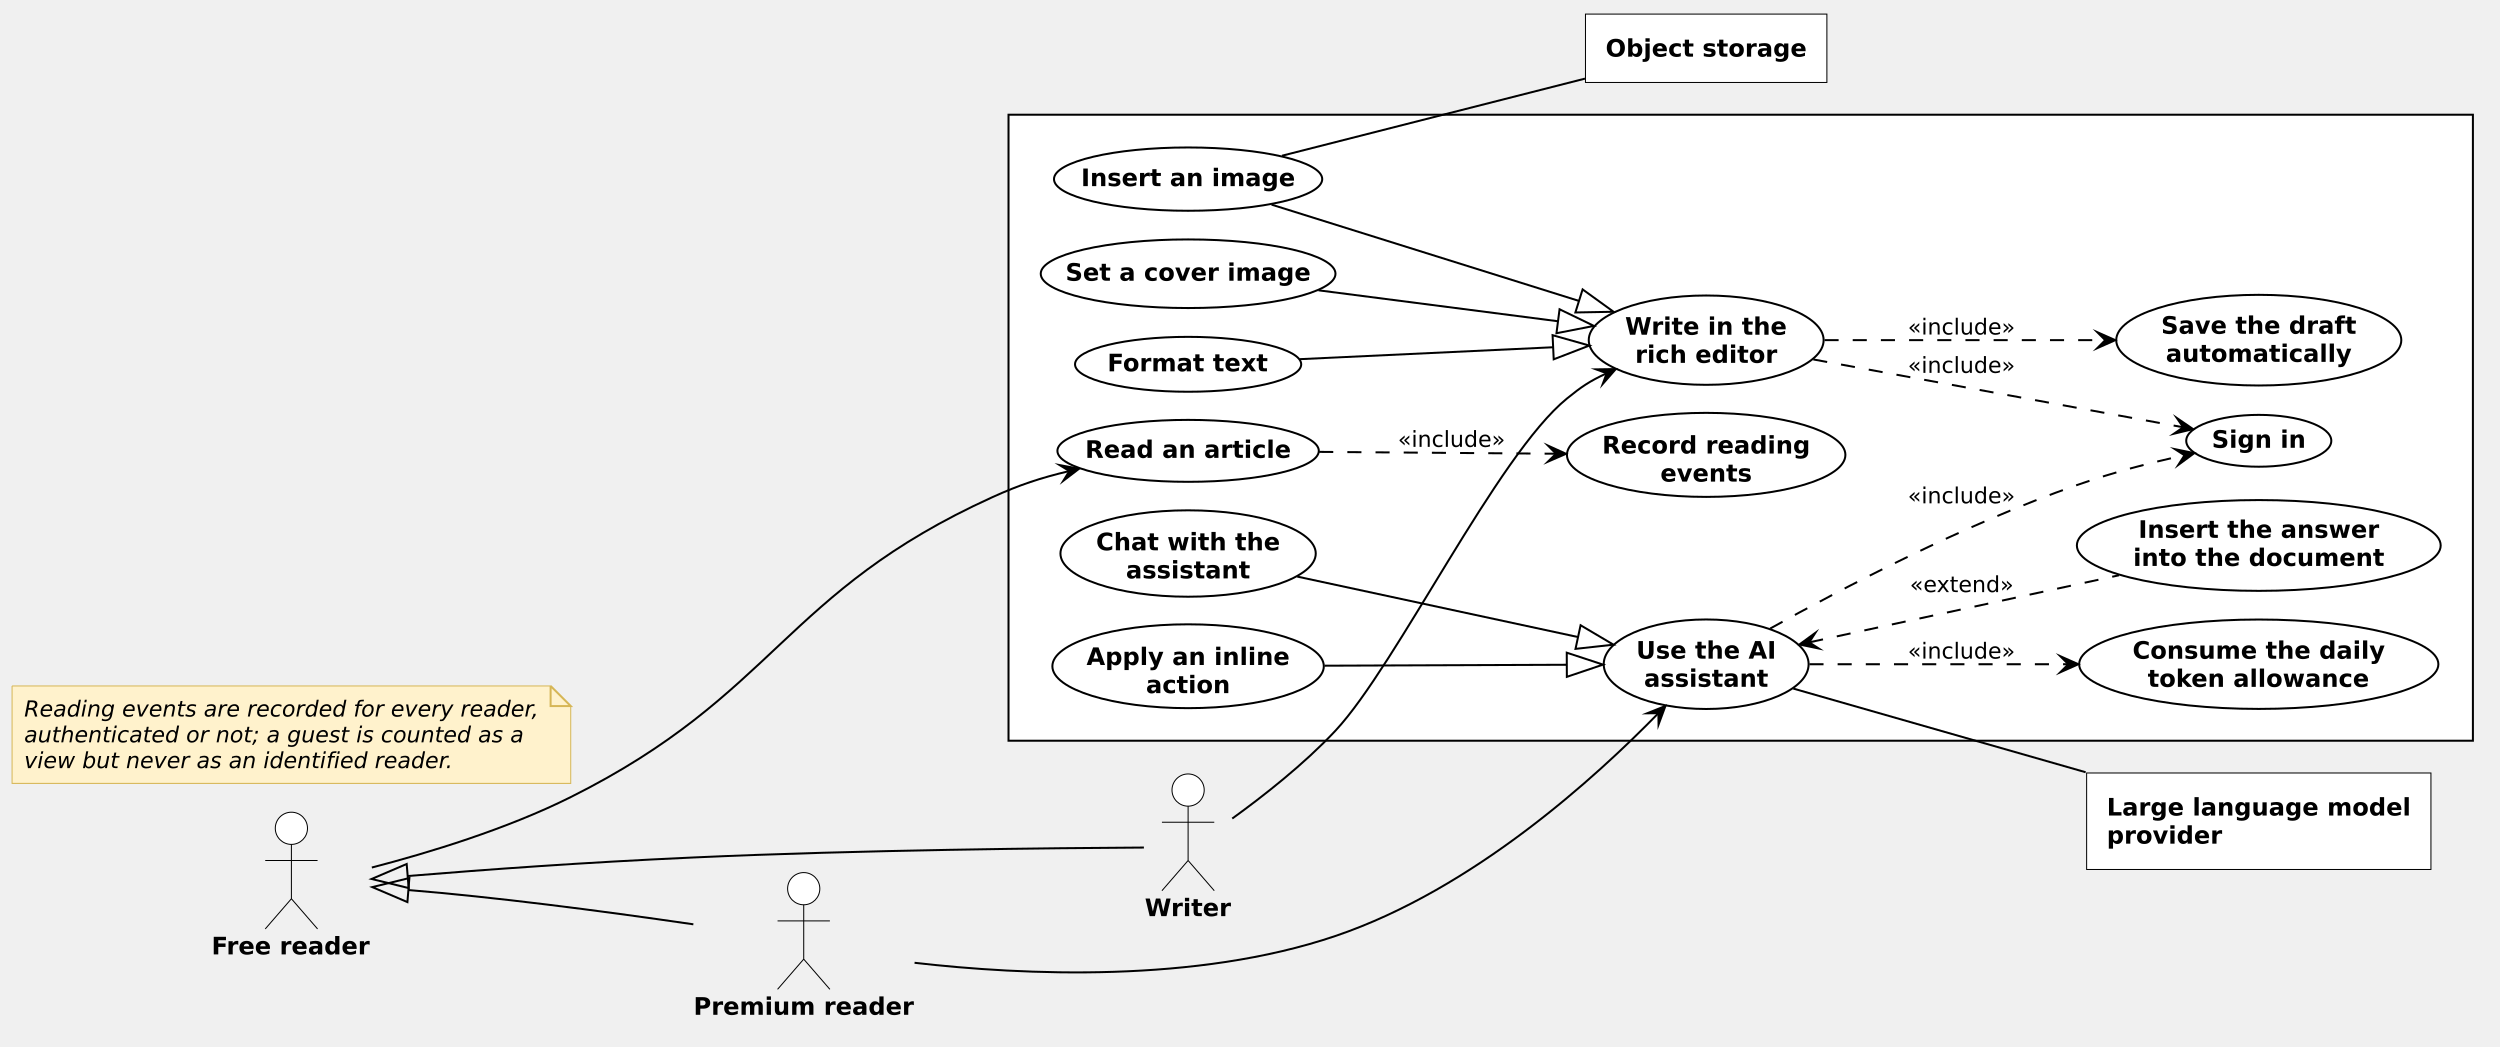
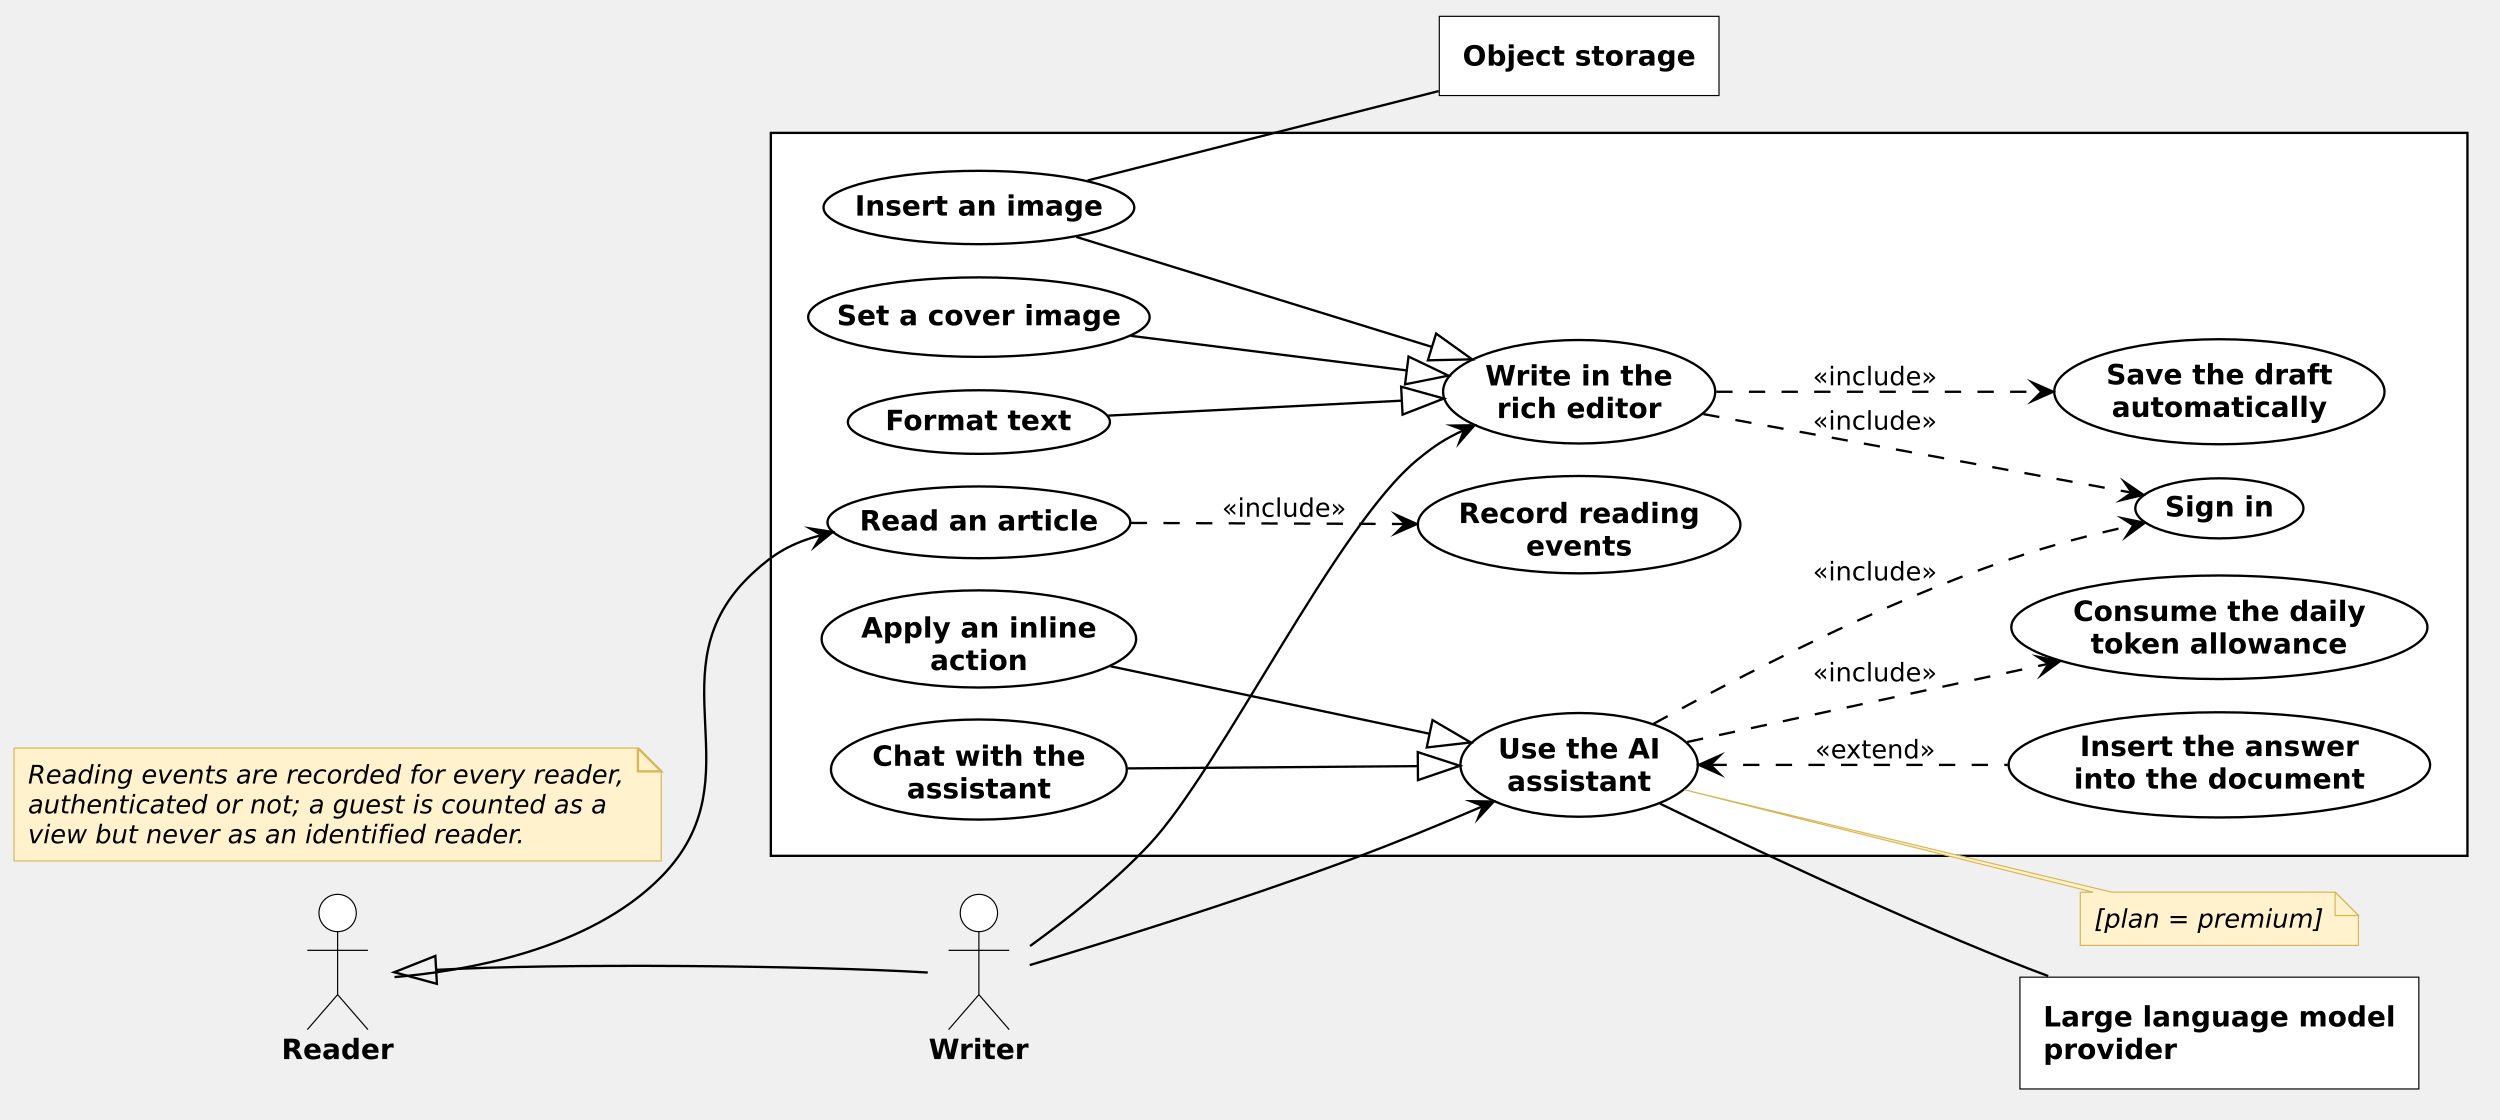
- <svg xmlns="http://www.w3.org/2000/svg" contentStyleType="text/css" data-diagram-type="DESCRIPTION" height="520px" preserveAspectRatio="none" style="width:1242px;height:520px;background:#FFFFFF;" version="1.1" viewBox="0 0 1242 520" width="1242px" zoomAndPan="magnify">
+ <svg xmlns="http://www.w3.org/2000/svg" contentStyleType="text/css" data-diagram-type="DESCRIPTION" height="480px" preserveAspectRatio="none" style="width:1072px;height:480px;background:#FFFFFF;" version="1.1" viewBox="0 0 1072 480" width="1072px" zoomAndPan="magnify">
  <defs />
  <g>
-     <g class="cluster" data-qualified-name="..6" data-source-line="14" id="ent0007">
-       <rect fill="#FFFFFF" height="311" style="stroke:#000000;stroke-width:1;" width="727.51" x="501.03" y="56.99" />
+     <g class="cluster" data-qualified-name="..4" data-source-line="12" id="ent0005">
+       <rect fill="#FFFFFF" height="310" style="stroke:#000000;stroke-width:1;" width="727.5" x="330.54" y="56.98" />
    </g>
-     <g class="entity" data-qualified-name="..6.AUTH" data-source-line="15" id="ent0008">
-       <ellipse cx="1122.158" cy="218.987" fill="#FFFFFF" rx="36.038" ry="12.877" style="stroke:#000000;stroke-width:1;" />
-       <text fill="#000000" font-family="DejaVu Sans" font-size="12" font-weight="700" lengthAdjust="spacing" textLength="46.723" x="1098.797" y="222.472">Sign in</text>
+     <g class="entity" data-qualified-name="..4.AUTH" data-source-line="13" id="ent0006">
+       <ellipse cx="951.668" cy="217.977" fill="#FFFFFF" rx="36.038" ry="12.877" style="stroke:#000000;stroke-width:1;" />
+       <text fill="#000000" font-family="DejaVu Sans" font-size="12" font-weight="700" lengthAdjust="spacing" textLength="46.723" x="928.307" y="221.462">Sign in</text>
    </g>
-     <g class="entity" data-qualified-name="..6.EDIT" data-source-line="16" id="ent0009">
-       <ellipse cx="847.635" cy="168.99" fill="#FFFFFF" rx="58.345" ry="22.19" style="stroke:#000000;stroke-width:1;" />
-       <text fill="#000000" font-family="DejaVu Sans" font-size="12" font-weight="700" lengthAdjust="spacing" textLength="80.572" x="807.349" y="166.301">Write in the</text>
-       <text fill="#000000" font-family="DejaVu Sans" font-size="12" font-weight="700" lengthAdjust="spacing" textLength="70.606" x="812.332" y="180.269">rich editor</text>
+     <g class="entity" data-qualified-name="..4.EDIT" data-source-line="14" id="ent0007">
+       <ellipse cx="677.135" cy="167.98" fill="#FFFFFF" rx="58.345" ry="22.19" style="stroke:#000000;stroke-width:1;" />
+       <text fill="#000000" font-family="DejaVu Sans" font-size="12" font-weight="700" lengthAdjust="spacing" textLength="80.572" x="636.849" y="165.291">Write in the</text>
+       <text fill="#000000" font-family="DejaVu Sans" font-size="12" font-weight="700" lengthAdjust="spacing" textLength="70.606" x="641.832" y="179.26">rich editor</text>
    </g>
-     <g class="entity" data-qualified-name="..6.EDIT1" data-source-line="17" id="ent0010">
-       <ellipse cx="590.255" cy="180.987" fill="#FFFFFF" rx="56.185" ry="13.637" style="stroke:#000000;stroke-width:1;" />
-       <text fill="#000000" font-family="DejaVu Sans" font-size="12" font-weight="700" lengthAdjust="spacing" textLength="80.227" x="550.141" y="184.471">Format text</text>
+     <g class="entity" data-qualified-name="..4.EDIT1" data-source-line="15" id="ent0008">
+       <ellipse cx="419.755" cy="180.977" fill="#FFFFFF" rx="56.185" ry="13.637" style="stroke:#000000;stroke-width:1;" />
+       <text fill="#000000" font-family="DejaVu Sans" font-size="12" font-weight="700" lengthAdjust="spacing" textLength="80.227" x="379.641" y="184.461">Format text</text>
    </g>
-     <g class="entity" data-qualified-name="..6.EDIT2" data-source-line="18" id="ent0011">
-       <ellipse cx="590.251" cy="88.986" fill="#FFFFFF" rx="66.631" ry="15.726" style="stroke:#000000;stroke-width:1;" />
-       <text fill="#000000" font-family="DejaVu Sans" font-size="12" font-weight="700" lengthAdjust="spacing" textLength="106.383" x="537.059" y="92.471">Insert an image</text>
+     <g class="entity" data-qualified-name="..4.EDIT2" data-source-line="16" id="ent0009">
+       <ellipse cx="419.751" cy="88.976" fill="#FFFFFF" rx="66.631" ry="15.726" style="stroke:#000000;stroke-width:1;" />
+       <text fill="#000000" font-family="DejaVu Sans" font-size="12" font-weight="700" lengthAdjust="spacing" textLength="106.383" x="366.559" y="92.46">Insert an image</text>
    </g>
-     <g class="entity" data-qualified-name="..6.EDIT3" data-source-line="19" id="ent0012">
-       <ellipse cx="590.254" cy="135.993" fill="#FFFFFF" rx="73.214" ry="17.043" style="stroke:#000000;stroke-width:1;" />
-       <text fill="#000000" font-family="DejaVu Sans" font-size="12" font-weight="700" lengthAdjust="spacing" textLength="121.828" x="529.34" y="139.477">Set a cover image</text>
+     <g class="entity" data-qualified-name="..4.EDIT3" data-source-line="17" id="ent0010">
+       <ellipse cx="419.754" cy="135.983" fill="#FFFFFF" rx="73.214" ry="17.043" style="stroke:#000000;stroke-width:1;" />
+       <text fill="#000000" font-family="DejaVu Sans" font-size="12" font-weight="700" lengthAdjust="spacing" textLength="121.828" x="358.84" y="139.467">Set a cover image</text>
    </g>
-     <g class="entity" data-qualified-name="..6.SAVE" data-source-line="20" id="ent0013">
-       <ellipse cx="1122.159" cy="168.993" fill="#FFFFFF" rx="70.809" ry="22.523" style="stroke:#000000;stroke-width:1;" />
-       <text fill="#000000" font-family="DejaVu Sans" font-size="12" font-weight="700" lengthAdjust="spacing" textLength="97.037" x="1073.64" y="165.823">Save the draft</text>
-       <text fill="#000000" font-family="DejaVu Sans" font-size="12" font-weight="700" lengthAdjust="spacing" textLength="92.332" x="1075.993" y="179.792">automatically</text>
+     <g class="entity" data-qualified-name="..4.SAVE" data-source-line="18" id="ent0011">
+       <ellipse cx="951.669" cy="167.982" fill="#FFFFFF" rx="70.809" ry="22.523" style="stroke:#000000;stroke-width:1;" />
+       <text fill="#000000" font-family="DejaVu Sans" font-size="12" font-weight="700" lengthAdjust="spacing" textLength="97.037" x="903.15" y="164.813">Save the draft</text>
+       <text fill="#000000" font-family="DejaVu Sans" font-size="12" font-weight="700" lengthAdjust="spacing" textLength="92.332" x="905.503" y="178.782">automatically</text>
    </g>
-     <g class="entity" data-qualified-name="..6.READ" data-source-line="21" id="ent0014">
-       <ellipse cx="590.251" cy="223.986" fill="#FFFFFF" rx="64.931" ry="15.386" style="stroke:#000000;stroke-width:1;" />
-       <text fill="#000000" font-family="DejaVu Sans" font-size="12" font-weight="700" lengthAdjust="spacing" textLength="102.293" x="539.105" y="227.471">Read an article</text>
+     <g class="entity" data-qualified-name="..4.READ" data-source-line="19" id="ent0012">
+       <ellipse cx="419.751" cy="223.976" fill="#FFFFFF" rx="64.931" ry="15.386" style="stroke:#000000;stroke-width:1;" />
+       <text fill="#000000" font-family="DejaVu Sans" font-size="12" font-weight="700" lengthAdjust="spacing" textLength="102.293" x="368.605" y="227.461">Read an article</text>
    </g>
-     <g class="entity" data-qualified-name="..6.EVENTS" data-source-line="22" id="ent0015">
-       <ellipse cx="847.626" cy="225.985" fill="#FFFFFF" rx="69.166" ry="20.875" style="stroke:#000000;stroke-width:1;" />
-       <text fill="#000000" font-family="DejaVu Sans" font-size="12" font-weight="700" lengthAdjust="spacing" textLength="103.412" x="795.92" y="225.301">Record reading</text>
-       <text fill="#000000" font-family="DejaVu Sans" font-size="12" font-weight="700" lengthAdjust="spacing" textLength="45.522" x="824.865" y="239.269">events</text>
+     <g class="entity" data-qualified-name="..4.EVENTS" data-source-line="20" id="ent0013">
+       <ellipse cx="677.126" cy="224.975" fill="#FFFFFF" rx="69.166" ry="20.875" style="stroke:#000000;stroke-width:1;" />
+       <text fill="#000000" font-family="DejaVu Sans" font-size="12" font-weight="700" lengthAdjust="spacing" textLength="103.412" x="625.42" y="224.291">Record reading</text>
+       <text fill="#000000" font-family="DejaVu Sans" font-size="12" font-weight="700" lengthAdjust="spacing" textLength="45.522" x="654.365" y="238.259">events</text>
    </g>
-     <g class="entity" data-qualified-name="..6.AI" data-source-line="23" id="ent0016">
-       <ellipse cx="847.626" cy="329.989" fill="#FFFFFF" rx="50.896" ry="22.239" style="stroke:#000000;stroke-width:1;" />
-       <text fill="#000000" font-family="DejaVu Sans" font-size="12" font-weight="700" lengthAdjust="spacing" textLength="69.551" x="812.851" y="327.228">Use the AI</text>
-       <text fill="#000000" font-family="DejaVu Sans" font-size="12" font-weight="700" lengthAdjust="spacing" textLength="61.752" x="816.75" y="341.197">assistant</text>
+     <g class="entity" data-qualified-name="..4.AI" data-source-line="21" id="ent0014">
+       <ellipse cx="677.126" cy="327.979" fill="#FFFFFF" rx="50.896" ry="22.239" style="stroke:#000000;stroke-width:1;" />
+       <text fill="#000000" font-family="DejaVu Sans" font-size="12" font-weight="700" lengthAdjust="spacing" textLength="69.551" x="642.351" y="325.218">Use the AI</text>
+       <text fill="#000000" font-family="DejaVu Sans" font-size="12" font-weight="700" lengthAdjust="spacing" textLength="61.752" x="646.25" y="339.187">assistant</text>
    </g>
-     <g class="entity" data-qualified-name="..6.AI1" data-source-line="24" id="ent0017">
-       <ellipse cx="590.249" cy="274.991" fill="#FFFFFF" rx="63.419" ry="21.461" style="stroke:#000000;stroke-width:1;" />
-       <text fill="#000000" font-family="DejaVu Sans" font-size="12" font-weight="700" lengthAdjust="spacing" textLength="91.436" x="544.531" y="273.39">Chat with the</text>
-       <text fill="#000000" font-family="DejaVu Sans" font-size="12" font-weight="700" lengthAdjust="spacing" textLength="61.752" x="559.373" y="287.359">assistant</text>
+     <g class="entity" data-qualified-name="..4.AI1" data-source-line="22" id="ent0015">
+       <ellipse cx="419.749" cy="329.981" fill="#FFFFFF" rx="63.419" ry="21.461" style="stroke:#000000;stroke-width:1;" />
+       <text fill="#000000" font-family="DejaVu Sans" font-size="12" font-weight="700" lengthAdjust="spacing" textLength="91.436" x="374.031" y="328.38">Chat with the</text>
+       <text fill="#000000" font-family="DejaVu Sans" font-size="12" font-weight="700" lengthAdjust="spacing" textLength="61.752" x="388.873" y="342.349">assistant</text>
    </g>
-     <g class="entity" data-qualified-name="..6.AI2" data-source-line="25" id="ent0018">
-       <ellipse cx="590.246" cy="330.987" fill="#FFFFFF" rx="67.426" ry="20.827" style="stroke:#000000;stroke-width:1;" />
-       <text fill="#000000" font-family="DejaVu Sans" font-size="12" font-weight="700" lengthAdjust="spacing" textLength="100.963" x="539.765" y="330.38">Apply an inline</text>
-       <text fill="#000000" font-family="DejaVu Sans" font-size="12" font-weight="700" lengthAdjust="spacing" textLength="41.848" x="569.322" y="344.348">action</text>
+     <g class="entity" data-qualified-name="..4.AI2" data-source-line="23" id="ent0016">
+       <ellipse cx="419.746" cy="273.977" fill="#FFFFFF" rx="67.426" ry="20.827" style="stroke:#000000;stroke-width:1;" />
+       <text fill="#000000" font-family="DejaVu Sans" font-size="12" font-weight="700" lengthAdjust="spacing" textLength="100.963" x="369.265" y="273.37">Apply an inline</text>
+       <text fill="#000000" font-family="DejaVu Sans" font-size="12" font-weight="700" lengthAdjust="spacing" textLength="41.848" x="398.822" y="287.338">action</text>
    </g>
-     <g class="entity" data-qualified-name="..6.AI3" data-source-line="26" id="ent0019">
-       <ellipse cx="1122.161" cy="270.985" fill="#FFFFFF" rx="90.371" ry="22.555" style="stroke:#000000;stroke-width:1;" />
-       <text fill="#000000" font-family="DejaVu Sans" font-size="12" font-weight="700" lengthAdjust="spacing" textLength="119.643" x="1062.339" y="267.201">Insert the answer</text>
-       <text fill="#000000" font-family="DejaVu Sans" font-size="12" font-weight="700" lengthAdjust="spacing" textLength="124.822" x="1059.749" y="281.17">into the document</text>
+     <g class="entity" data-qualified-name="..4.AI3" data-source-line="24" id="ent0017">
+       <ellipse cx="951.671" cy="327.975" fill="#FFFFFF" rx="90.371" ry="22.555" style="stroke:#000000;stroke-width:1;" />
+       <text fill="#000000" font-family="DejaVu Sans" font-size="12" font-weight="700" lengthAdjust="spacing" textLength="119.643" x="891.849" y="324.191">Insert the answer</text>
+       <text fill="#000000" font-family="DejaVu Sans" font-size="12" font-weight="700" lengthAdjust="spacing" textLength="124.822" x="889.26" y="338.16">into the document</text>
    </g>
-     <g class="entity" data-qualified-name="..6.QUOTA" data-source-line="27" id="ent0020">
-       <ellipse cx="1122.157" cy="329.985" fill="#FFFFFF" rx="89.227" ry="22.205" style="stroke:#000000;stroke-width:1;" />
-       <text fill="#000000" font-family="DejaVu Sans" font-size="12" font-weight="700" lengthAdjust="spacing" textLength="125.432" x="1059.441" y="327.274">Consume the daily</text>
-       <text fill="#000000" font-family="DejaVu Sans" font-size="12" font-weight="700" lengthAdjust="spacing" textLength="110.367" x="1066.973" y="341.243">token allowance</text>
+     <g class="entity" data-qualified-name="..4.QUOTA" data-source-line="25" id="ent0018">
+       <ellipse cx="951.667" cy="268.975" fill="#FFFFFF" rx="89.227" ry="22.205" style="stroke:#000000;stroke-width:1;" />
+       <text fill="#000000" font-family="DejaVu Sans" font-size="12" font-weight="700" lengthAdjust="spacing" textLength="125.432" x="888.951" y="266.264">Consume the daily</text>
+       <text fill="#000000" font-family="DejaVu Sans" font-size="12" font-weight="700" lengthAdjust="spacing" textLength="110.367" x="896.483" y="280.233">token allowance</text>
    </g>
    <g class="entity" data-qualified-name="LG" data-source-line="7" id="ent0001">
-       <ellipse cx="144.766" cy="411.5" fill="#FFFFFF" rx="8" ry="8" style="stroke:#000000;stroke-width:0.5;" />
-       <path d="M144.766,419.5 L144.766,446.5 M131.766,427.5 L157.766,427.5 M144.766,446.5 L131.766,461.5 M144.766,446.5 L157.766,461.5" fill="none" style="stroke:#000000;stroke-width:0.5;" />
-       <text fill="#000000" font-family="DejaVu Sans" font-size="12" font-weight="700" lengthAdjust="spacing" textLength="79.371" x="105.08" y="474.139">Free reader</text>
+       <ellipse cx="144.772" cy="391.5" fill="#FFFFFF" rx="8" ry="8" style="stroke:#000000;stroke-width:0.5;" />
+       <path d="M144.772,399.5 L144.772,426.5 M131.772,407.5 L157.772,407.5 M144.772,426.5 L131.772,441.5 M144.772,426.5 L157.772,441.5" fill="none" style="stroke:#000000;stroke-width:0.5;" />
+       <text fill="#000000" font-family="DejaVu Sans" font-size="12" font-weight="700" lengthAdjust="spacing" textLength="48.123" x="120.71" y="454.139">Reader</text>
    </g>
-     <g class="entity" data-qualified-name="LP" data-source-line="8" id="ent0002">
-       <ellipse cx="399.287" cy="441.5" fill="#FFFFFF" rx="8" ry="8" style="stroke:#000000;stroke-width:0.5;" />
-       <path d="M399.287,449.5 L399.287,476.5 M386.287,457.5 L412.287,457.5 M399.287,476.5 L386.287,491.5 M399.287,476.5 L412.287,491.5" fill="none" style="stroke:#000000;stroke-width:0.5;" />
-       <text fill="#000000" font-family="DejaVu Sans" font-size="12" font-weight="700" lengthAdjust="spacing" textLength="109.494" x="344.54" y="504.139">Premium reader</text>
+     <g class="entity" data-qualified-name="R" data-source-line="8" id="ent0002">
+       <ellipse cx="419.75" cy="391.5" fill="#FFFFFF" rx="8" ry="8" style="stroke:#000000;stroke-width:0.5;" />
+       <path d="M419.75,399.5 L419.75,426.5 M406.75,407.5 L432.75,407.5 M419.75,426.5 L406.75,441.5 M419.75,426.5 L432.75,441.5" fill="none" style="stroke:#000000;stroke-width:0.5;" />
+       <text fill="#000000" font-family="DejaVu Sans" font-size="12" font-weight="700" lengthAdjust="spacing" textLength="43.06" x="398.22" y="454.139">Writer</text>
    </g>
-     <g class="entity" data-qualified-name="R" data-source-line="9" id="ent0003">
-       <ellipse cx="590.25" cy="392.5" fill="#FFFFFF" rx="8" ry="8" style="stroke:#000000;stroke-width:0.5;" />
-       <path d="M590.25,400.5 L590.25,427.5 M577.25,408.5 L603.25,408.5 M590.25,427.5 L577.25,442.5 M590.25,427.5 L603.25,442.5" fill="none" style="stroke:#000000;stroke-width:0.5;" />
-       <text fill="#000000" font-family="DejaVu Sans" font-size="12" font-weight="700" lengthAdjust="spacing" textLength="43.06" x="568.72" y="455.139">Writer</text>
+     <g class="entity" data-qualified-name="EXT1" data-source-line="28" id="ent0019">
+       <rect fill="#FFFFFF" height="33.969" style="stroke:#000000;stroke-width:0.5;" width="119.938" x="617.17" y="7" />
+       <text fill="#000000" font-family="DejaVu Sans" font-size="12" font-weight="700" lengthAdjust="spacing" textLength="99.938" x="627.17" y="28.139">Object storage</text>
    </g>
-     <g class="entity" data-qualified-name="EXT1" data-source-line="30" id="ent0021">
-       <rect fill="#FFFFFF" height="33.969" style="stroke:#000000;stroke-width:0.5;" width="119.938" x="787.66" y="7" />
-       <text fill="#000000" font-family="DejaVu Sans" font-size="12" font-weight="700" lengthAdjust="spacing" textLength="99.938" x="797.66" y="28.139">Object storage</text>
+     <g class="entity" data-qualified-name="EXT2" data-source-line="29" id="ent0020">
+       <rect fill="#FFFFFF" height="47.938" style="stroke:#000000;stroke-width:0.5;" width="171.049" x="866.15" y="419.01" />
+       <text fill="#000000" font-family="DejaVu Sans" font-size="12" font-weight="700" lengthAdjust="spacing" textLength="151.049" x="876.15" y="440.149">Large language model</text>
+       <text fill="#000000" font-family="DejaVu Sans" font-size="12" font-weight="700" lengthAdjust="spacing" textLength="57.334" x="876.15" y="454.117">provider</text>
    </g>
-     <g class="entity" data-qualified-name="EXT2" data-source-line="31" id="ent0022">
-       <rect fill="#FFFFFF" height="47.938" style="stroke:#000000;stroke-width:0.5;" width="171.049" x="1036.64" y="384.02" />
-       <text fill="#000000" font-family="DejaVu Sans" font-size="12" font-weight="700" lengthAdjust="spacing" textLength="151.049" x="1046.64" y="405.159">Large language model</text>
-       <text fill="#000000" font-family="DejaVu Sans" font-size="12" font-weight="700" lengthAdjust="spacing" textLength="57.334" x="1046.64" y="419.127">provider</text>
+     <g class="entity" data-qualified-name="N1" data-source-line="54" id="ent0038">
+       <path d="M6,320.77 L6,369.184 L283.54,369.184 L283.54,330.77 L273.54,320.77 L6,320.77" fill="#FFF2CC" style="stroke:#D6B656;stroke-width:0.5;" />
+       <path d="M273.54,320.77 L273.54,330.77 L283.54,330.77 L273.54,320.77" fill="#FFF2CC" style="stroke:#D6B656;stroke-width:1;" />
+       <text fill="#000000" font-family="DejaVu Sans" font-size="11" font-style="italic" lengthAdjust="spacing" textLength="256.54" x="12" y="335.98">Reading events are recorded for every reader,</text>
+       <text fill="#000000" font-family="DejaVu Sans" font-size="11" font-style="italic" lengthAdjust="spacing" textLength="248.193" x="12" y="348.785">authenticated or not; a guest is counted as a</text>
+       <text fill="#000000" font-family="DejaVu Sans" font-size="11" font-style="italic" lengthAdjust="spacing" textLength="213.925" x="12" y="361.59">view but never as an identified reader.</text>
    </g>
-     <g class="entity" data-qualified-name="N1" data-source-line="57" id="ent0041">
-       <path d="M6,340.78 L6,389.194 L283.54,389.194 L283.54,350.78 L273.54,340.78 L6,340.78" fill="#FFF2CC" style="stroke:#D6B656;stroke-width:0.5;" />
-       <path d="M273.54,340.78 L273.54,350.78 L283.54,350.78 L273.54,340.78" fill="#FFF2CC" style="stroke:#D6B656;stroke-width:1;" />
-       <text fill="#000000" font-family="DejaVu Sans" font-size="11" font-style="italic" lengthAdjust="spacing" textLength="256.54" x="12" y="355.99">Reading events are recorded for every reader,</text>
-       <text fill="#000000" font-family="DejaVu Sans" font-size="11" font-style="italic" lengthAdjust="spacing" textLength="248.193" x="12" y="368.795">authenticated or not; a guest is counted as a</text>
-       <text fill="#000000" font-family="DejaVu Sans" font-size="11" font-style="italic" lengthAdjust="spacing" textLength="213.925" x="12" y="381.6">view but never as an identified reader.</text>
+     <g class="entity" data-qualified-name="GMN39" data-source-line="58" id="ent0040">
+       <path d="M892.03,382.58 L892.03,405.385 A0,0 0 0 0 892.03,405.385 L1011.305,405.385 A0,0 0 0 0 1011.305,405.385 L1011.305,392.58 L1001.305,382.58 L905.57,382.58 L722.22,338.66 L897.57,382.58 L892.03,382.58 A0,0 0 0 0 892.03,382.58" fill="#FFF2CC" style="stroke:#D6B656;stroke-width:0.5;" />
+       <path d="M1001.305,382.58 L1001.305,392.58 L1011.305,392.58 L1001.305,382.58" fill="#FFF2CC" style="stroke:#D6B656;stroke-width:0.5;" />
+       <text fill="#000000" font-family="DejaVu Sans" font-size="11" font-style="italic" lengthAdjust="spacing" textLength="98.275" x="898.03" y="397.79">[plan = premium]</text>
    </g>
-     <g class="link" data-entity-1="ent0002" data-entity-2="ent0001" data-link-type="extension" data-source-line="11" id="lnk4">
-       <path d="M344.46,459.2 C296.6,452.23 245.69,445.677 202.89,442.177" fill="none" id="LP-to-LG" style="stroke:#000000;stroke-width:1;" />
-       <polygon fill="none" points="184.95,440.71,202.401,448.157,203.379,436.197,184.95,440.71" style="stroke:#000000;stroke-width:1;stroke-linejoin:miter;stroke-miterlimit:10;" />
+     <g class="link" data-entity-1="ent0002" data-entity-2="ent0001" data-link-type="extension" data-source-line="10" id="lnk3">
+       <path d="M397.81,417.02 C347.74,414.01 239.362,412.967 187.012,415.887" fill="none" id="R-to-LG" style="stroke:#000000;stroke-width:1;" />
+       <polygon fill="none" points="169.04,416.89,187.346,421.878,186.678,409.897,169.04,416.89" style="stroke:#000000;stroke-width:1;stroke-linejoin:miter;stroke-miterlimit:10;" />
    </g>
-     <g class="link" data-entity-1="ent0003" data-entity-2="ent0001" data-link-type="extension" data-source-line="12" id="lnk5">
-       <path d="M568.29,421.06 C525.97,421.29 427.32,422.23 344.54,425.99 C288.9,428.51 242.57,431.93 202.53,435.21" fill="none" id="R-to-LG" style="stroke:#000000;stroke-width:1;" />
-       <polygon fill="none" points="184.59,436.68,203.02,441.19,202.04,429.23,184.59,436.68" style="stroke:#000000;stroke-width:1;stroke-linejoin:miter;stroke-miterlimit:10;" />
+     <g class="link" data-entity-1="ent0002" data-entity-2="ent0007" data-link-type="dependency" data-source-line="31" id="lnk21">
+       <path d="M441.69,405.65 C456.87,394.69 477.38,378.67 492.97,361.98 C523.48,329.32 573.28,225.16 607.97,196.98 C615.16,191.14 619.152,188.399 627.712,184.439" fill="none" id="R-to-EDIT" style="stroke:#000000;stroke-width:1;" />
+       <polygon fill="#000000" points="632.25,182.34,622.402,182.488,627.712,184.439,625.761,189.749,632.25,182.34" style="stroke:#000000;stroke-width:1;stroke-linejoin:miter;stroke-miterlimit:10;" />
    </g>
-     <g class="link" data-entity-1="ent0003" data-entity-2="ent0009" data-link-type="dependency" data-source-line="33" id="lnk23">
-       <path d="M612.18,406.65 C627.36,395.69 647.87,379.67 663.46,362.99 C693.97,330.33 743.77,226.16 778.46,197.99 C785.65,192.15 789.651,189.397 798.201,185.447" fill="none" id="R-to-EDIT" style="stroke:#000000;stroke-width:1;" />
-       <polygon fill="#000000" points="802.74,183.35,792.892,183.493,798.201,185.447,796.247,190.756,802.74,183.35" style="stroke:#000000;stroke-width:1;stroke-linejoin:miter;stroke-miterlimit:10;" />
+     <g class="link" data-entity-1="ent0001" data-entity-2="ent0012" data-link-type="dependency" data-source-line="32" id="lnk22">
+       <path d="M169.17,418.97 C199.67,416.38 252.75,407.32 283.54,375.98 C325.81,332.95 278.49,287.19 322.54,245.98 C332.05,237.08 339.562,232.83 352.222,229.42" fill="none" id="LG-to-READ" style="stroke:#000000;stroke-width:1;" />
+       <polygon fill="#000000" points="357.05,228.12,347.319,226.598,352.222,229.42,349.4,234.323,357.05,228.12" style="stroke:#000000;stroke-width:1;stroke-linejoin:miter;stroke-miterlimit:10;" />
    </g>
-     <g class="link" data-entity-1="ent0001" data-entity-2="ent0014" data-link-type="dependency" data-source-line="34" id="lnk24">
-       <path d="M184.73,430.99 C213.02,423.64 251.76,411.88 283.54,395.99 C385.73,344.89 389.01,294.25 493.03,246.99 C506.48,240.88 516.886,237.439 531.236,234.019" fill="none" id="LG-to-READ" style="stroke:#000000;stroke-width:1;" />
-       <polygon fill="#000000" points="536.1,232.86,526.418,231.055,531.236,234.019,528.273,238.838,536.1,232.86" style="stroke:#000000;stroke-width:1;stroke-linejoin:miter;stroke-miterlimit:10;" />
+     <g class="link" data-entity-1="ent0002" data-entity-2="ent0014" data-link-type="dependency" data-source-line="33" id="lnk23">
+       <path d="M441.54,413.83 C471.81,404.75 529.67,386.87 577.97,368.98 C598.93,361.22 617.406,353.613 635.916,345.663" fill="none" id="R-to-AI" style="stroke:#000000;stroke-width:1;" />
+       <polygon fill="#000000" points="640.51,343.69,630.662,343.566,635.916,345.663,633.819,350.917,640.51,343.69" style="stroke:#000000;stroke-width:1;stroke-linejoin:miter;stroke-miterlimit:10;" />
    </g>
-     <g class="link" data-entity-1="ent0002" data-entity-2="ent0016" data-link-type="dependency" data-source-line="35" id="lnk25">
-       <path d="M454.35,478.31 C508.73,484.56 594.22,488.48 663.46,464.99 C732.11,441.7 792.958,386.008 823.898,354.308" fill="none" id="LP-to-AI" style="stroke:#000000;stroke-width:1;" />
-       <polygon fill="#000000" points="827.39,350.73,818.241,354.377,823.898,354.308,823.966,359.965,827.39,350.73" style="stroke:#000000;stroke-width:1;stroke-linejoin:miter;stroke-miterlimit:10;" />
+     <g class="link" data-entity-1="ent0008" data-entity-2="ent0007" data-link-type="extension" data-source-line="35" id="lnk24">
+       <path d="M475.23,178.21 C517.56,176.05 558.133,173.982 601.113,171.802" fill="none" id="EDIT1-to-EDIT" style="stroke:#000000;stroke-width:1;" />
+       <polygon fill="none" points="619.09,170.89,600.809,165.81,601.417,177.794,619.09,170.89" style="stroke:#000000;stroke-width:1;stroke-linejoin:miter;stroke-miterlimit:10;" />
    </g>
-     <g class="link" data-entity-1="ent0010" data-entity-2="ent0009" data-link-type="extension" data-source-line="37" id="lnk26">
-       <path d="M645.72,178.43 C688.06,176.44 728.63,174.535 771.6,172.515" fill="none" id="EDIT1-to-EDIT" style="stroke:#000000;stroke-width:1;" />
-       <polygon fill="none" points="789.58,171.67,771.318,166.522,771.882,178.509,789.58,171.67" style="stroke:#000000;stroke-width:1;stroke-linejoin:miter;stroke-miterlimit:10;" />
+     <g class="link" data-entity-1="ent0009" data-entity-2="ent0007" data-link-type="extension" data-source-line="36" id="lnk25">
+       <path d="M461.5,101.59 C507.83,115.92 566.043,133.932 614.033,148.772" fill="none" id="EDIT2-to-EDIT" style="stroke:#000000;stroke-width:1;" />
+       <polygon fill="none" points="631.23,154.09,615.806,143.04,612.261,154.505,631.23,154.09" style="stroke:#000000;stroke-width:1;stroke-linejoin:miter;stroke-miterlimit:10;" />
    </g>
-     <g class="link" data-entity-1="ent0011" data-entity-2="ent0009" data-link-type="extension" data-source-line="38" id="lnk27">
-       <path d="M631.71,101.66 C677.99,116.16 736.354,134.437 784.444,149.507" fill="none" id="EDIT2-to-EDIT" style="stroke:#000000;stroke-width:1;" />
-       <polygon fill="none" points="801.62,154.89,786.238,143.782,782.649,155.233,801.62,154.89" style="stroke:#000000;stroke-width:1;stroke-linejoin:miter;stroke-miterlimit:10;" />
+     <g class="link" data-entity-1="ent0010" data-entity-2="ent0007" data-link-type="extension" data-source-line="37" id="lnk26">
+       <path d="M484.87,144.01 C526.83,149.27 563.23,153.833 603.23,158.843" fill="none" id="EDIT3-to-EDIT" style="stroke:#000000;stroke-width:1;" />
+       <polygon fill="none" points="621.09,161.08,603.975,152.889,602.484,164.797,621.09,161.08" style="stroke:#000000;stroke-width:1;stroke-linejoin:miter;stroke-miterlimit:10;" />
    </g>
-     <g class="link" data-entity-1="ent0012" data-entity-2="ent0009" data-link-type="extension" data-source-line="39" id="lnk28">
-       <path d="M655.03,144.23 C697.14,149.67 733.879,154.412 774.019,159.602" fill="none" id="EDIT3-to-EDIT" style="stroke:#000000;stroke-width:1;" />
-       <polygon fill="none" points="791.87,161.91,774.788,153.651,773.249,165.552,791.87,161.91" style="stroke:#000000;stroke-width:1;stroke-linejoin:miter;stroke-miterlimit:10;" />
+     <g class="link" data-entity-1="ent0015" data-entity-2="ent0014" data-link-type="extension" data-source-line="38" id="lnk27">
+       <path d="M483.55,329.49 C527.42,329.15 567.191,328.831 607.981,328.511" fill="none" id="AI1-to-AI" style="stroke:#000000;stroke-width:1;" />
+       <polygon fill="none" points="625.98,328.37,607.933,322.511,608.028,334.511,625.98,328.37" style="stroke:#000000;stroke-width:1;stroke-linejoin:miter;stroke-miterlimit:10;" />
    </g>
-     <g class="link" data-entity-1="ent0017" data-entity-2="ent0016" data-link-type="extension" data-source-line="40" id="lnk29">
-       <path d="M644.47,286.45 C690.96,296.46 740.083,307.041 783.973,316.491" fill="none" id="AI1-to-AI" style="stroke:#000000;stroke-width:1;" />
-       <polygon fill="none" points="801.57,320.28,785.236,310.626,782.71,322.357,801.57,320.28" style="stroke:#000000;stroke-width:1;stroke-linejoin:miter;stroke-miterlimit:10;" />
+     <g class="link" data-entity-1="ent0016" data-entity-2="ent0014" data-link-type="extension" data-source-line="39" id="lnk28">
+       <path d="M476.17,285.7 C522.38,295.47 569.81,305.495 613.02,314.635" fill="none" id="AI2-to-AI" style="stroke:#000000;stroke-width:1;" />
+       <polygon fill="none" points="630.63,318.36,614.261,308.765,611.778,320.505,630.63,318.36" style="stroke:#000000;stroke-width:1;stroke-linejoin:miter;stroke-miterlimit:10;" />
    </g>
-     <g class="link" data-entity-1="ent0018" data-entity-2="ent0016" data-link-type="extension" data-source-line="41" id="lnk30">
-       <path d="M658.01,330.72 C701.31,330.55 738.83,330.413 778.39,330.253" fill="none" id="AI2-to-AI" style="stroke:#000000;stroke-width:1;" />
-       <polygon fill="none" points="796.39,330.18,778.366,324.253,778.414,336.253,796.39,330.18" style="stroke:#000000;stroke-width:1;stroke-linejoin:miter;stroke-miterlimit:10;" />
+     <g class="link" data-entity-1="ent0007" data-entity-2="ent0006" data-link-type="dependency" data-source-line="41" id="lnk29">
+       <path d="M730.36,177.56 C786.16,187.8 867.882,202.787 914.132,211.277" fill="none" id="EDIT-to-AUTH" style="stroke:#000000;stroke-width:1;stroke-dasharray:7,7;" />
+       <polygon fill="#000000" points="919.05,212.18,910.92,206.621,914.132,211.277,909.476,214.489,919.05,212.18" style="stroke:#000000;stroke-width:1;stroke-linejoin:miter;stroke-miterlimit:10;" />
+       <text fill="#000000" font-family="DejaVu Sans" font-size="11" lengthAdjust="spacing" textLength="53.313" x="777.3" y="184.24">«include»</text>
    </g>
-     <g class="link" data-entity-1="ent0009" data-entity-2="ent0008" data-link-type="dependency" data-source-line="43" id="lnk31">
-       <path d="M900.85,178.57 C956.65,188.8 1038.372,203.798 1084.622,212.278" fill="none" id="EDIT-to-AUTH" style="stroke:#000000;stroke-width:1;stroke-dasharray:7,7;" />
-       <polygon fill="#000000" points="1089.54,213.18,1081.409,207.623,1084.622,212.278,1079.966,215.491,1089.54,213.18" style="stroke:#000000;stroke-width:1;stroke-linejoin:miter;stroke-miterlimit:10;" />
-       <text fill="#000000" font-family="DejaVu Sans" font-size="11" lengthAdjust="spacing" textLength="53.313" x="947.79" y="185.25">«include»</text>
+     <g class="link" data-entity-1="ent0007" data-entity-2="ent0011" data-link-type="dependency" data-source-line="42" id="lnk30">
+       <path d="M735.93,167.98 C778.12,167.98 830.53,167.98 875.37,167.98" fill="none" id="EDIT-to-SAVE" style="stroke:#000000;stroke-width:1;stroke-dasharray:7,7;" />
+       <polygon fill="#000000" points="880.37,167.98,871.37,163.98,875.37,167.98,871.37,171.98,880.37,167.98" style="stroke:#000000;stroke-width:1;stroke-linejoin:miter;stroke-miterlimit:10;" />
+       <text fill="#000000" font-family="DejaVu Sans" font-size="11" lengthAdjust="spacing" textLength="53.313" x="777.3" y="165.19">«include»</text>
    </g>
-     <g class="link" data-entity-1="ent0009" data-entity-2="ent0013" data-link-type="dependency" data-source-line="44" id="lnk32">
-       <path d="M906.43,168.99 C948.61,168.99 1001.02,168.99 1045.87,168.99" fill="none" id="EDIT-to-SAVE" style="stroke:#000000;stroke-width:1;stroke-dasharray:7,7;" />
-       <polygon fill="#000000" points="1050.87,168.99,1041.87,164.99,1045.87,168.99,1041.87,172.99,1050.87,168.99" style="stroke:#000000;stroke-width:1;stroke-linejoin:miter;stroke-miterlimit:10;" />
-       <text fill="#000000" font-family="DejaVu Sans" font-size="11" lengthAdjust="spacing" textLength="53.313" x="947.79" y="166.2">«include»</text>
+     <g class="link" data-entity-1="ent0012" data-entity-2="ent0013" data-link-type="dependency" data-source-line="43" id="lnk31">
+       <path d="M484.87,224.23 C522.25,224.38 564.39,224.54 602.52,224.69" fill="none" id="READ-to-EVENTS" style="stroke:#000000;stroke-width:1;stroke-dasharray:7,7;" />
+       <polygon fill="#000000" points="607.52,224.71,598.536,220.675,602.52,224.69,598.504,228.675,607.52,224.71" style="stroke:#000000;stroke-width:1;stroke-linejoin:miter;stroke-miterlimit:10;" />
+       <text fill="#000000" font-family="DejaVu Sans" font-size="11" lengthAdjust="spacing" textLength="53.313" x="523.97" y="221.6">«include»</text>
    </g>
-     <g class="link" data-entity-1="ent0014" data-entity-2="ent0015" data-link-type="dependency" data-source-line="45" id="lnk33">
-       <path d="M655.36,224.49 C692.74,224.78 734.88,225.111 773.01,225.411" fill="none" id="READ-to-EVENTS" style="stroke:#000000;stroke-width:1;stroke-dasharray:7,7;" />
-       <polygon fill="#000000" points="778.01,225.45,769.042,221.379,773.01,225.411,768.979,229.379,778.01,225.45" style="stroke:#000000;stroke-width:1;stroke-linejoin:miter;stroke-miterlimit:10;" />
-       <text fill="#000000" font-family="DejaVu Sans" font-size="11" lengthAdjust="spacing" textLength="53.313" x="694.46" y="222.02">«include»</text>
+     <g class="link" data-entity-1="ent0014" data-entity-2="ent0006" data-link-type="dependency" data-source-line="44" id="lnk32">
+       <path d="M708.95,310.41 C744.61,290.74 805.58,259.12 861.3,239.98 C880.34,233.44 897.407,229.086 914.787,225.256" fill="none" id="AI-to-AUTH" style="stroke:#000000;stroke-width:1;stroke-dasharray:7,7;" />
+       <polygon fill="#000000" points="919.67,224.18,910.02,222.211,914.787,225.256,911.742,230.023,919.67,224.18" style="stroke:#000000;stroke-width:1;stroke-linejoin:miter;stroke-miterlimit:10;" />
+       <text fill="#000000" font-family="DejaVu Sans" font-size="11" lengthAdjust="spacing" textLength="53.313" x="777.3" y="248.87">«include»</text>
    </g>
-     <g class="link" data-entity-1="ent0016" data-entity-2="ent0008" data-link-type="dependency" data-source-line="46" id="lnk34">
-       <path d="M879.44,312.25 C915.09,292.39 976.05,260.44 1031.79,240.99 C1050.8,234.35 1067.866,229.99 1085.256,226.18" fill="none" id="AI-to-AUTH" style="stroke:#000000;stroke-width:1;stroke-dasharray:7,7;" />
-       <polygon fill="#000000" points="1090.14,225.11,1080.493,223.129,1085.256,226.18,1082.205,230.944,1090.14,225.11" style="stroke:#000000;stroke-width:1;stroke-linejoin:miter;stroke-miterlimit:10;" />
-       <text fill="#000000" font-family="DejaVu Sans" font-size="11" lengthAdjust="spacing" textLength="53.313" x="947.79" y="250.05">«include»</text>
+     <g class="link" data-entity-1="ent0014" data-entity-2="ent0018" data-link-type="dependency" data-source-line="45" id="lnk33">
+       <path d="M723.44,318.17 C767.04,308.74 828.593,295.408 878.393,284.628" fill="none" id="AI-to-QUOTA" style="stroke:#000000;stroke-width:1;stroke-dasharray:7,7;" />
+       <polygon fill="#000000" points="883.28,283.57,873.638,281.565,878.393,284.628,875.33,289.384,883.28,283.57" style="stroke:#000000;stroke-width:1;stroke-linejoin:miter;stroke-miterlimit:10;" />
+       <text fill="#000000" font-family="DejaVu Sans" font-size="11" lengthAdjust="spacing" textLength="53.313" x="777.3" y="292.16">«include»</text>
    </g>
-     <g class="link" data-entity-1="ent0016" data-entity-2="ent0020" data-link-type="dependency" data-source-line="47" id="lnk35">
-       <path d="M898.93,329.99 C936.31,329.99 983.26,329.99 1027.54,329.99" fill="none" id="AI-to-QUOTA" style="stroke:#000000;stroke-width:1;stroke-dasharray:7,7;" />
-       <polygon fill="#000000" points="1032.54,329.99,1023.54,325.99,1027.54,329.99,1023.54,333.99,1032.54,329.99" style="stroke:#000000;stroke-width:1;stroke-linejoin:miter;stroke-miterlimit:10;" />
-       <text fill="#000000" font-family="DejaVu Sans" font-size="11" lengthAdjust="spacing" textLength="53.313" x="947.79" y="327.2">«include»</text>
+     <g class="link" data-entity-1="ent0014" data-entity-2="ent0017" data-link-type="dependency" data-source-line="46" id="lnk34">
+       <path d="M733.44,327.98 C770.51,327.98 816.92,327.98 860.95,327.98" fill="none" id="AI-backto-AI3" style="stroke:#000000;stroke-width:1;stroke-dasharray:7,7;" />
+       <polygon fill="#000000" points="728.44,327.98,737.44,331.98,733.44,327.98,737.44,323.98,728.44,327.98" style="stroke:#000000;stroke-width:1;stroke-linejoin:miter;stroke-miterlimit:10;" />
+       <text fill="#000000" font-family="DejaVu Sans" font-size="11" lengthAdjust="spacing" textLength="51.772" x="778.3" y="325.19">«extend»</text>
    </g>
-     <g class="link" data-entity-1="ent0016" data-entity-2="ent0019" data-link-type="dependency" data-source-line="48" id="lnk36">
-       <path d="M898.827,319.122 C942.117,309.752 1003.06,296.55 1052.73,285.8" fill="none" id="AI-backto-AI3" style="stroke:#000000;stroke-width:1;stroke-dasharray:7,7;" />
-       <polygon fill="#000000" points="893.94,320.18,903.582,322.185,898.827,319.122,901.89,314.367,893.94,320.18" style="stroke:#000000;stroke-width:1;stroke-linejoin:miter;stroke-miterlimit:10;" />
-       <text fill="#000000" font-family="DejaVu Sans" font-size="11" lengthAdjust="spacing" textLength="51.772" x="948.79" y="294.16">«extend»</text>
+     <g class="link" data-entity-1="ent0009" data-entity-2="ent0019" data-link-type="association" data-source-line="48" id="lnk35">
+       <path d="M466.41,77.36 C508.45,66.66 571.05,50.73 616.92,39.05" fill="none" id="EDIT2-EXT1" style="stroke:#000000;stroke-width:1;" />
    </g>
-     <g class="link" data-entity-1="ent0011" data-entity-2="ent0021" data-link-type="association" data-source-line="50" id="lnk37">
-       <path d="M636.9,77.36 C678.94,66.67 741.55,50.73 787.41,39.06" fill="none" id="EDIT2-EXT1" style="stroke:#000000;stroke-width:1;" />
-     </g>
-     <g class="link" data-entity-1="ent0016" data-entity-2="ent0022" data-link-type="association" data-source-line="51" id="lnk38">
-       <path d="M890.91,342.09 C929.56,353.15 987.88,369.84 1036.15,383.65" fill="none" id="AI-EXT2" style="stroke:#000000;stroke-width:1;" />
+     <g class="link" data-entity-1="ent0014" data-entity-2="ent0020" data-link-type="association" data-source-line="49" id="lnk36">
+       <path d="M711.8,344.61 C748.23,362.31 808.22,390.66 861.3,411.98 C866.79,414.18 872.5,416.38 878.26,418.53" fill="none" id="AI-EXT2" style="stroke:#000000;stroke-width:1;" />
    </g>
  </g>
</svg>
